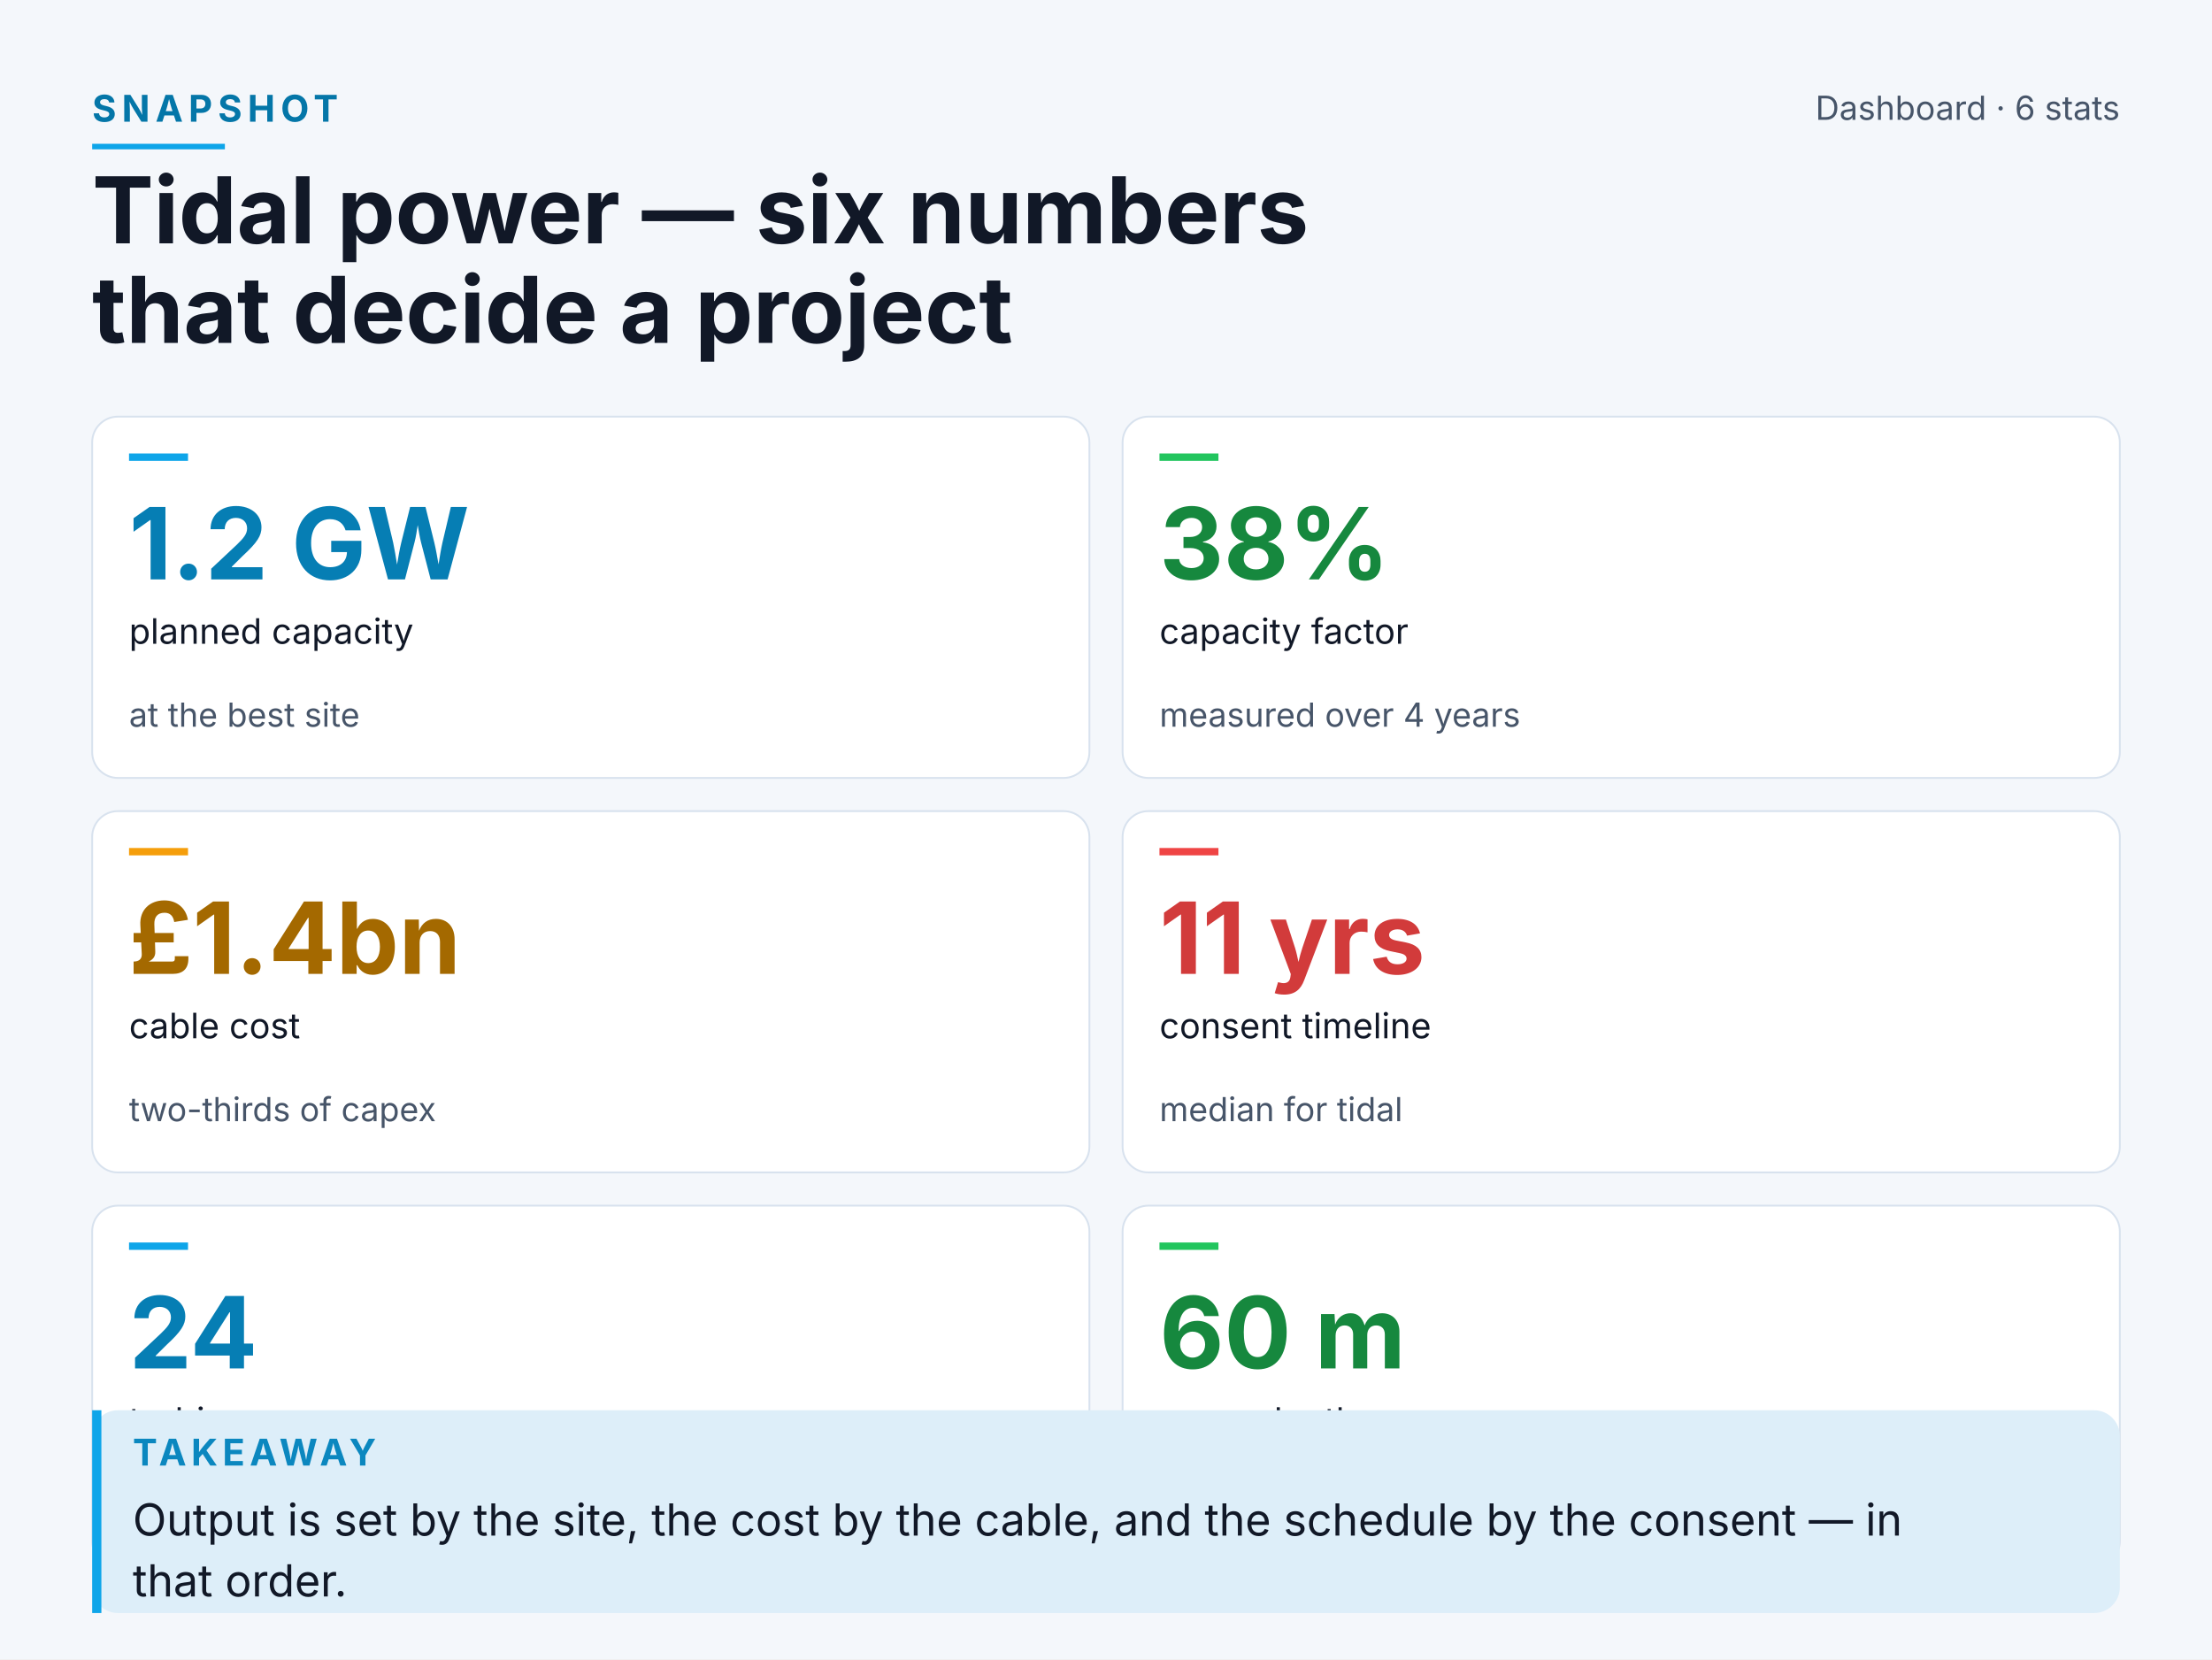
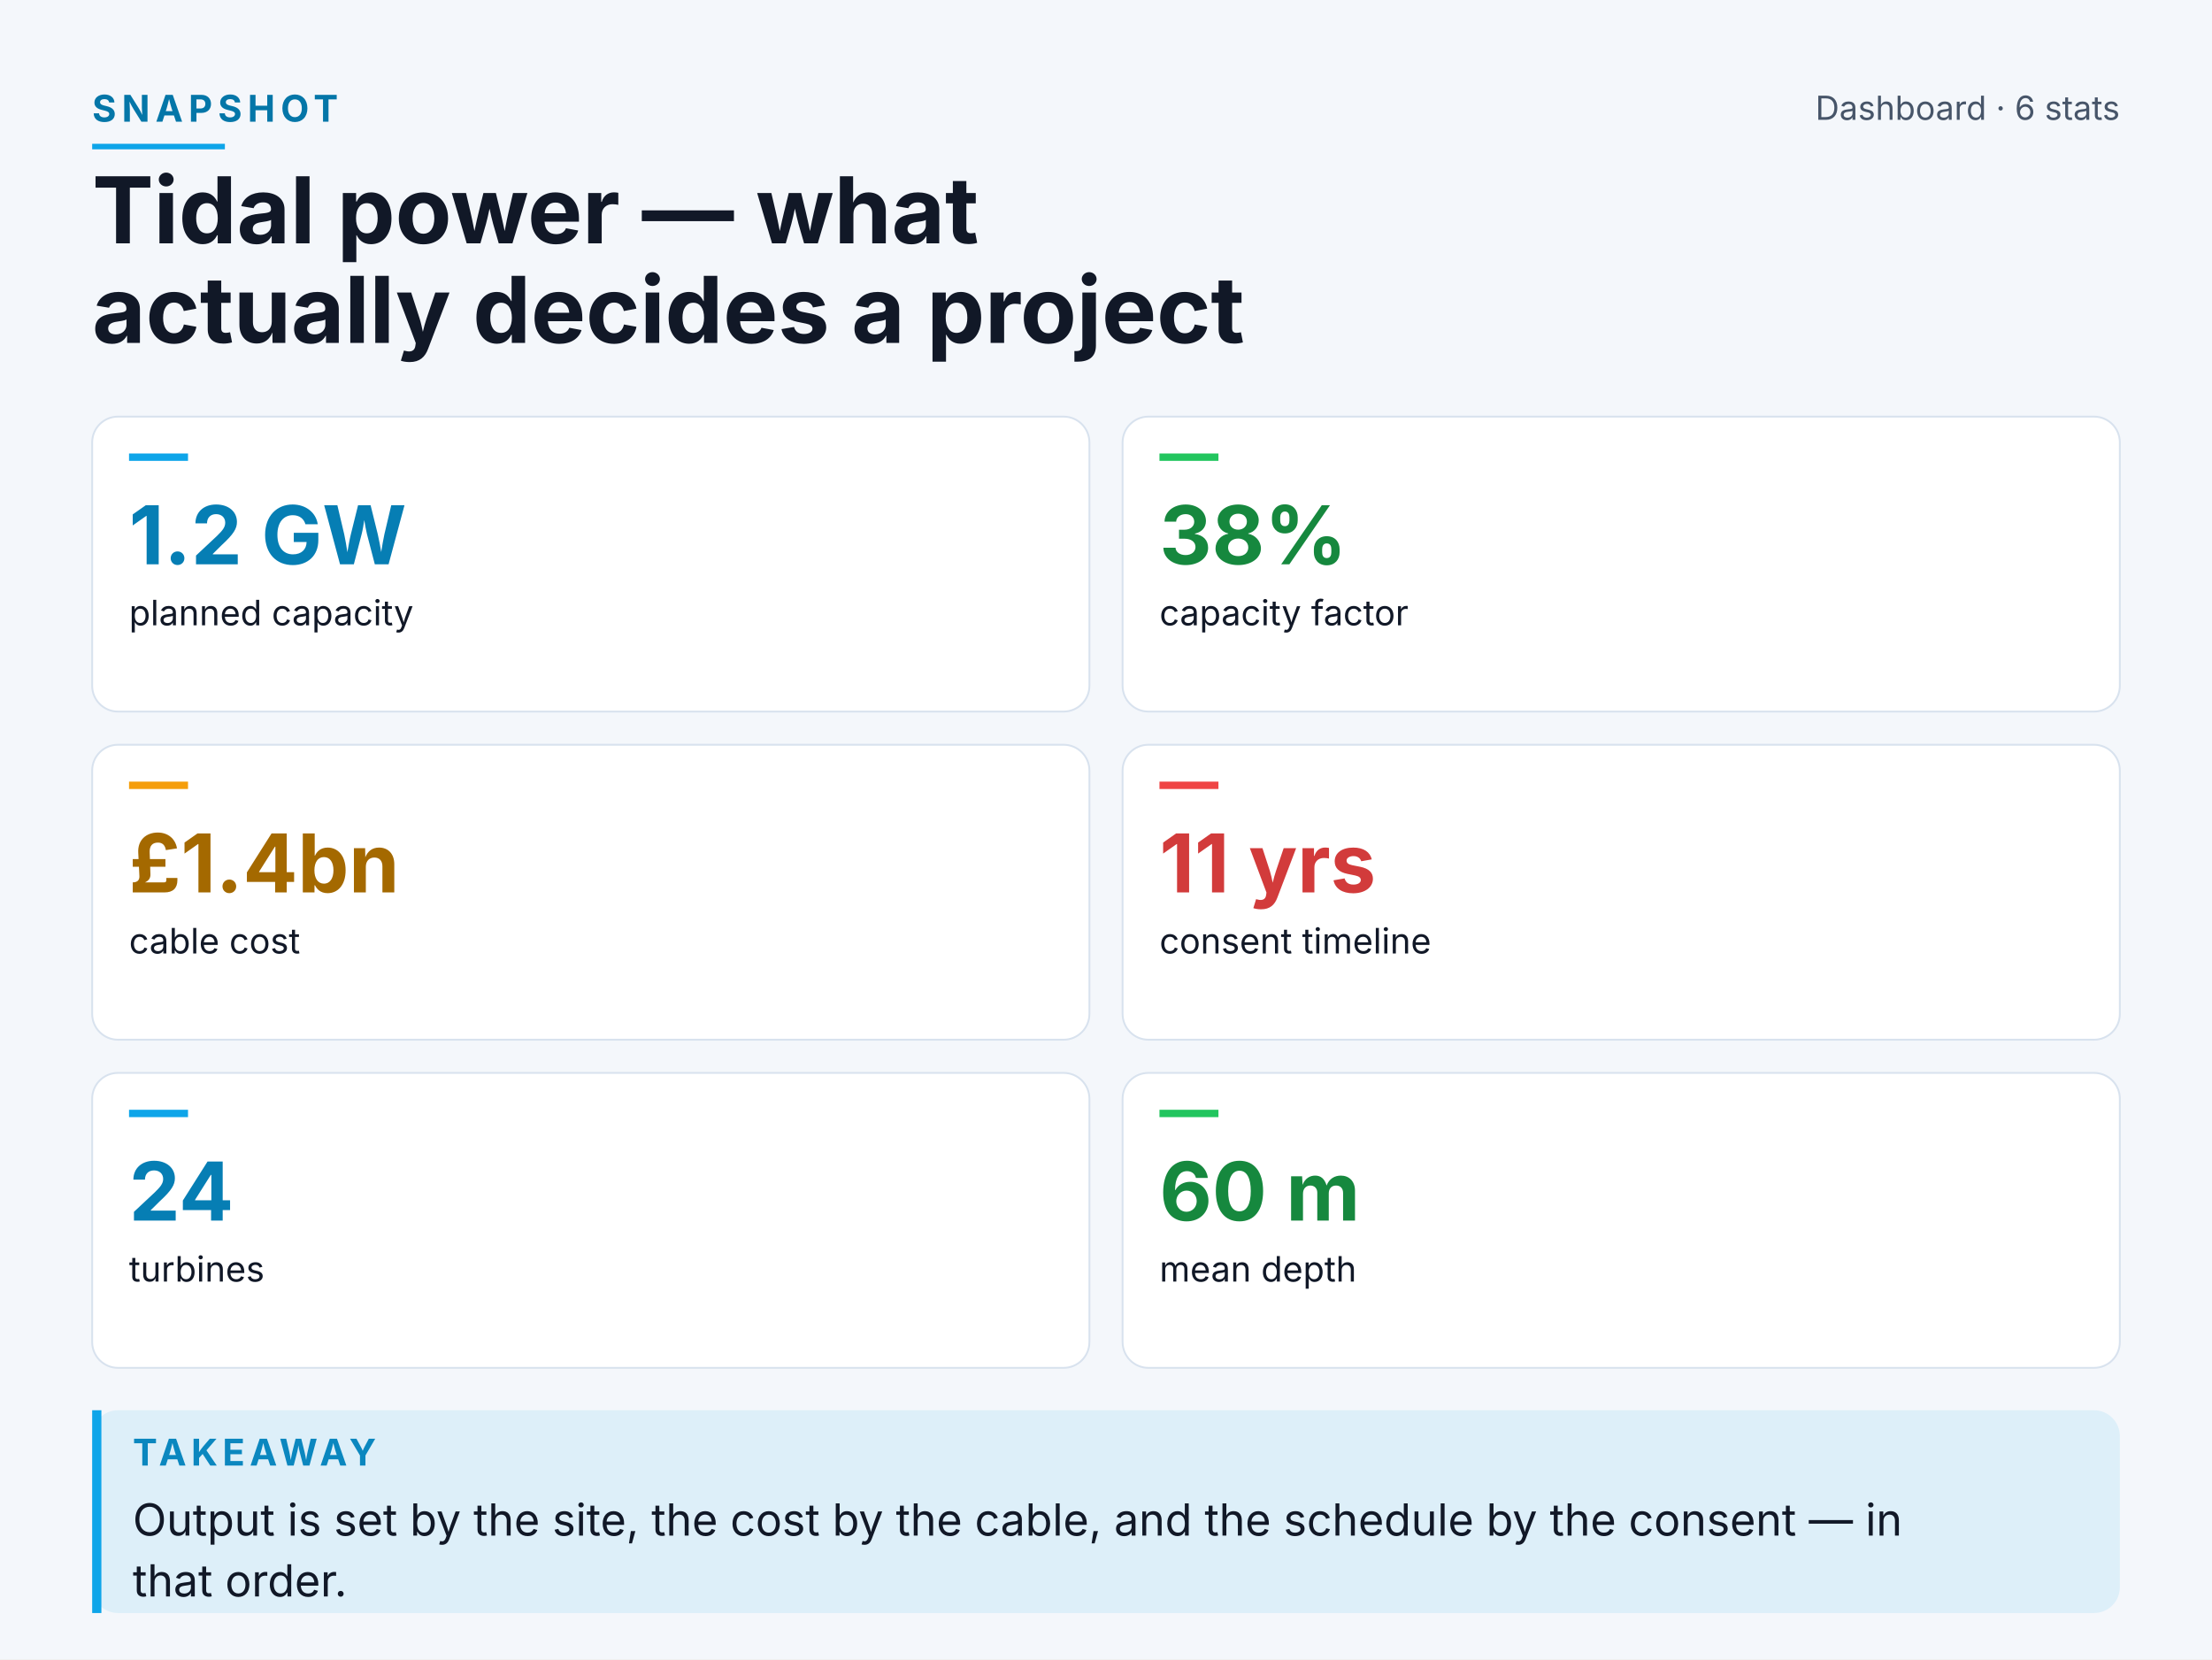
<svg xmlns="http://www.w3.org/2000/svg" width="1200" height="900" viewBox="0 0 1200 900" role="img" aria-labelledby="gfx-title gfx-desc" data-template="stat_grid" data-preset="dashboard" data-detail="standard">
  <defs />
  <rect x="0.0" y="0.0" width="1200.0" height="900.0" fill="#f4f7fb" />
  <text x="50.0" y="66.0" font-family="'Inter var','Inter','DejaVu Sans','Helvetica Neue',Arial,sans-serif" font-size="20" font-weight="700" fill="#0476a8" letter-spacing="3">SNAPSHOT</text>
  <rect x="50.0" y="78.0" width="72.0" height="3.0" fill="#0ea5e9" />
  <text x="1150.0" y="65.0" font-family="'Inter var','Inter','DejaVu Sans','Helvetica Neue',Arial,sans-serif" font-size="18" font-weight="400" fill="#475569" text-anchor="end">Dashboard · 6 stats</text>
-   <text x="50.0" y="132.0" font-family="'Inter var','Inter','DejaVu Sans','Helvetica Neue',Arial,sans-serif" font-size="50" font-weight="700" fill="#111827">Tidal power — six numbers</text>
-   <text x="50.0" y="186.0" font-family="'Inter var','Inter','DejaVu Sans','Helvetica Neue',Arial,sans-serif" font-size="50" font-weight="700" fill="#111827">that decide a project</text>
-   <rect x="50.0" y="226.0" width="541.0" height="196.0" rx="14.0" fill="#ffffff" />
-   <rect x="50.0" y="226.0" width="541.0" height="196.0" rx="14.0" fill="none" stroke="#d8e2ee" stroke-width="1" />
+   <text x="50.0" y="132.0" font-family="'Inter var','Inter','DejaVu Sans','Helvetica Neue',Arial,sans-serif" font-size="50" font-weight="700" fill="#111827">Tidal power — what</text>
+   <text x="50.0" y="186.0" font-family="'Inter var','Inter','DejaVu Sans','Helvetica Neue',Arial,sans-serif" font-size="50" font-weight="700" fill="#111827">actually decides a project</text>
+   <rect x="50.0" y="226.0" width="541.0" height="160.0" rx="14.0" fill="#ffffff" />
+   <rect x="50.0" y="226.0" width="541.0" height="160.0" rx="14.0" fill="none" stroke="#d8e2ee" stroke-width="1" />
  <rect x="70.0" y="246.0" width="32.0" height="4.0" fill="#0ea5e9" />
-   <text x="70.0" y="314.3" font-family="'Inter var','Inter','DejaVu Sans','Helvetica Neue',Arial,sans-serif" font-size="54" font-weight="700" fill="#067eb4" font-feature-settings="'tnum' 1">1.2 GW</text>
-   <text x="70.0" y="349.2" font-family="'Inter var','Inter','DejaVu Sans','Helvetica Neue',Arial,sans-serif" font-size="19" font-weight="400" fill="#111827">planned capacity</text>
-   <text x="70.0" y="394.2" font-family="'Inter var','Inter','DejaVu Sans','Helvetica Neue',Arial,sans-serif" font-size="18" font-weight="400" fill="#475569">at the best site</text>
-   <rect x="609.0" y="226.0" width="541.0" height="196.0" rx="14.0" fill="#ffffff" />
-   <rect x="609.0" y="226.0" width="541.0" height="196.0" rx="14.0" fill="none" stroke="#d8e2ee" stroke-width="1" />
+   <text x="70.0" y="306.1" font-family="'Inter var','Inter','DejaVu Sans','Helvetica Neue',Arial,sans-serif" font-size="44" font-weight="700" fill="#067eb4" font-feature-settings="'tnum' 1">1.2 GW</text>
+   <text x="70.0" y="339.2" font-family="'Inter var','Inter','DejaVu Sans','Helvetica Neue',Arial,sans-serif" font-size="19" font-weight="400" fill="#111827">planned capacity</text>
+   <rect x="609.0" y="226.0" width="541.0" height="160.0" rx="14.0" fill="#ffffff" />
+   <rect x="609.0" y="226.0" width="541.0" height="160.0" rx="14.0" fill="none" stroke="#d8e2ee" stroke-width="1" />
  <rect x="629.0" y="246.0" width="32.0" height="4.0" fill="#22c55e" />
-   <text x="629.0" y="314.3" font-family="'Inter var','Inter','DejaVu Sans','Helvetica Neue',Arial,sans-serif" font-size="54" font-weight="700" fill="#16883e" font-feature-settings="'tnum' 1">38%</text>
-   <text x="629.0" y="349.2" font-family="'Inter var','Inter','DejaVu Sans','Helvetica Neue',Arial,sans-serif" font-size="19" font-weight="400" fill="#111827">capacity factor</text>
-   <text x="629.0" y="394.2" font-family="'Inter var','Inter','DejaVu Sans','Helvetica Neue',Arial,sans-serif" font-size="18" font-weight="400" fill="#475569">measured over 4 years</text>
-   <rect x="50.0" y="440.0" width="541.0" height="196.0" rx="14.0" fill="#ffffff" />
-   <rect x="50.0" y="440.0" width="541.0" height="196.0" rx="14.0" fill="none" stroke="#d8e2ee" stroke-width="1" />
-   <rect x="70.0" y="460.0" width="32.0" height="4.0" fill="#f59e0b" />
-   <text x="70.0" y="528.3" font-family="'Inter var','Inter','DejaVu Sans','Helvetica Neue',Arial,sans-serif" font-size="54" font-weight="700" fill="#a46900" font-feature-settings="'tnum' 1">£1.4bn</text>
-   <text x="70.0" y="563.2" font-family="'Inter var','Inter','DejaVu Sans','Helvetica Neue',Arial,sans-serif" font-size="19" font-weight="400" fill="#111827">cable cost</text>
-   <text x="70.0" y="608.2" font-family="'Inter var','Inter','DejaVu Sans','Helvetica Neue',Arial,sans-serif" font-size="18" font-weight="400" fill="#475569">two-thirds of capex</text>
-   <rect x="609.0" y="440.0" width="541.0" height="196.0" rx="14.0" fill="#ffffff" />
-   <rect x="609.0" y="440.0" width="541.0" height="196.0" rx="14.0" fill="none" stroke="#d8e2ee" stroke-width="1" />
-   <rect x="629.0" y="460.0" width="32.0" height="4.0" fill="#ef4444" />
-   <text x="629.0" y="528.3" font-family="'Inter var','Inter','DejaVu Sans','Helvetica Neue',Arial,sans-serif" font-size="54" font-weight="700" fill="#d23b3b" font-feature-settings="'tnum' 1">11 yrs</text>
-   <text x="629.0" y="563.2" font-family="'Inter var','Inter','DejaVu Sans','Helvetica Neue',Arial,sans-serif" font-size="19" font-weight="400" fill="#111827">consent timeline</text>
-   <text x="629.0" y="608.2" font-family="'Inter var','Inter','DejaVu Sans','Helvetica Neue',Arial,sans-serif" font-size="18" font-weight="400" fill="#475569">median for tidal</text>
-   <rect x="50.0" y="654.0" width="541.0" height="196.0" rx="14.0" fill="#ffffff" />
-   <rect x="50.0" y="654.0" width="541.0" height="196.0" rx="14.0" fill="none" stroke="#d8e2ee" stroke-width="1" />
-   <rect x="70.0" y="674.0" width="32.0" height="4.0" fill="#0ea5e9" />
-   <text x="70.0" y="742.3" font-family="'Inter var','Inter','DejaVu Sans','Helvetica Neue',Arial,sans-serif" font-size="54" font-weight="700" fill="#067eb4" font-feature-settings="'tnum' 1">24</text>
-   <text x="70.0" y="777.2" font-family="'Inter var','Inter','DejaVu Sans','Helvetica Neue',Arial,sans-serif" font-size="19" font-weight="400" fill="#111827">turbines</text>
-   <text x="70.0" y="822.2" font-family="'Inter var','Inter','DejaVu Sans','Helvetica Neue',Arial,sans-serif" font-size="18" font-weight="400" fill="#475569">in the first array</text>
-   <rect x="609.0" y="654.0" width="541.0" height="196.0" rx="14.0" fill="#ffffff" />
-   <rect x="609.0" y="654.0" width="541.0" height="196.0" rx="14.0" fill="none" stroke="#d8e2ee" stroke-width="1" />
-   <rect x="629.0" y="674.0" width="32.0" height="4.0" fill="#22c55e" />
-   <text x="629.0" y="742.3" font-family="'Inter var','Inter','DejaVu Sans','Helvetica Neue',Arial,sans-serif" font-size="54" font-weight="700" fill="#16883e" font-feature-settings="'tnum' 1">60 m</text>
-   <text x="629.0" y="777.2" font-family="'Inter var','Inter','DejaVu Sans','Helvetica Neue',Arial,sans-serif" font-size="19" font-weight="400" fill="#111827">mean depth</text>
-   <text x="629.0" y="822.2" font-family="'Inter var','Inter','DejaVu Sans','Helvetica Neue',Arial,sans-serif" font-size="18" font-weight="400" fill="#475569">at the sill</text>
-   <rect x="50.0" y="765.0" width="1100.0" height="110.0" rx="14.0" fill="#ddeef9" />
+   <text x="629.0" y="306.1" font-family="'Inter var','Inter','DejaVu Sans','Helvetica Neue',Arial,sans-serif" font-size="44" font-weight="700" fill="#16883e" font-feature-settings="'tnum' 1">38%</text>
+   <text x="629.0" y="339.2" font-family="'Inter var','Inter','DejaVu Sans','Helvetica Neue',Arial,sans-serif" font-size="19" font-weight="400" fill="#111827">capacity factor</text>
+   <rect x="50.0" y="404.0" width="541.0" height="160.0" rx="14.0" fill="#ffffff" />
+   <rect x="50.0" y="404.0" width="541.0" height="160.0" rx="14.0" fill="none" stroke="#d8e2ee" stroke-width="1" />
+   <rect x="70.0" y="424.0" width="32.0" height="4.0" fill="#f59e0b" />
+   <text x="70.0" y="484.1" font-family="'Inter var','Inter','DejaVu Sans','Helvetica Neue',Arial,sans-serif" font-size="44" font-weight="700" fill="#a46900" font-feature-settings="'tnum' 1">£1.4bn</text>
+   <text x="70.0" y="517.2" font-family="'Inter var','Inter','DejaVu Sans','Helvetica Neue',Arial,sans-serif" font-size="19" font-weight="400" fill="#111827">cable cost</text>
+   <rect x="609.0" y="404.0" width="541.0" height="160.0" rx="14.0" fill="#ffffff" />
+   <rect x="609.0" y="404.0" width="541.0" height="160.0" rx="14.0" fill="none" stroke="#d8e2ee" stroke-width="1" />
+   <rect x="629.0" y="424.0" width="32.0" height="4.0" fill="#ef4444" />
+   <text x="629.0" y="484.1" font-family="'Inter var','Inter','DejaVu Sans','Helvetica Neue',Arial,sans-serif" font-size="44" font-weight="700" fill="#d23b3b" font-feature-settings="'tnum' 1">11 yrs</text>
+   <text x="629.0" y="517.2" font-family="'Inter var','Inter','DejaVu Sans','Helvetica Neue',Arial,sans-serif" font-size="19" font-weight="400" fill="#111827">consent timeline</text>
+   <rect x="50.0" y="582.0" width="541.0" height="160.0" rx="14.0" fill="#ffffff" />
+   <rect x="50.0" y="582.0" width="541.0" height="160.0" rx="14.0" fill="none" stroke="#d8e2ee" stroke-width="1" />
+   <rect x="70.0" y="602.0" width="32.0" height="4.0" fill="#0ea5e9" />
+   <text x="70.0" y="662.1" font-family="'Inter var','Inter','DejaVu Sans','Helvetica Neue',Arial,sans-serif" font-size="44" font-weight="700" fill="#067eb4" font-feature-settings="'tnum' 1">24</text>
+   <text x="70.0" y="695.2" font-family="'Inter var','Inter','DejaVu Sans','Helvetica Neue',Arial,sans-serif" font-size="19" font-weight="400" fill="#111827">turbines</text>
+   <rect x="609.0" y="582.0" width="541.0" height="160.0" rx="14.0" fill="#ffffff" />
+   <rect x="609.0" y="582.0" width="541.0" height="160.0" rx="14.0" fill="none" stroke="#d8e2ee" stroke-width="1" />
+   <rect x="629.0" y="602.0" width="32.0" height="4.0" fill="#22c55e" />
+   <text x="629.0" y="662.1" font-family="'Inter var','Inter','DejaVu Sans','Helvetica Neue',Arial,sans-serif" font-size="44" font-weight="700" fill="#16883e" font-feature-settings="'tnum' 1">60 m</text>
+   <text x="629.0" y="695.2" font-family="'Inter var','Inter','DejaVu Sans','Helvetica Neue',Arial,sans-serif" font-size="19" font-weight="400" fill="#111827">mean depth</text>
+   <rect x="50.0" y="765.0" width="1100.0" height="110.0" rx="14.0" fill="#ddeff9" />
  <rect x="50.0" y="765.0" width="5.0" height="110.0" fill="#0ea5e9" />
  <text x="72.0" y="795.0" font-family="'Inter var','Inter','DejaVu Sans','Helvetica Neue',Arial,sans-serif" font-size="20" font-weight="700" fill="#0b87bf" letter-spacing="2.6">TAKEAWAY</text>
  <text x="72.0" y="833.0" font-family="'Inter var','Inter','DejaVu Sans','Helvetica Neue',Arial,sans-serif" font-size="24" font-weight="400" fill="#111827">Output is set by the site, the cost by the cable, and the schedule by the consent — in</text>
  <text x="72.0" y="866.0" font-family="'Inter var','Inter','DejaVu Sans','Helvetica Neue',Arial,sans-serif" font-size="24" font-weight="400" fill="#111827">that order.</text>
</svg>
